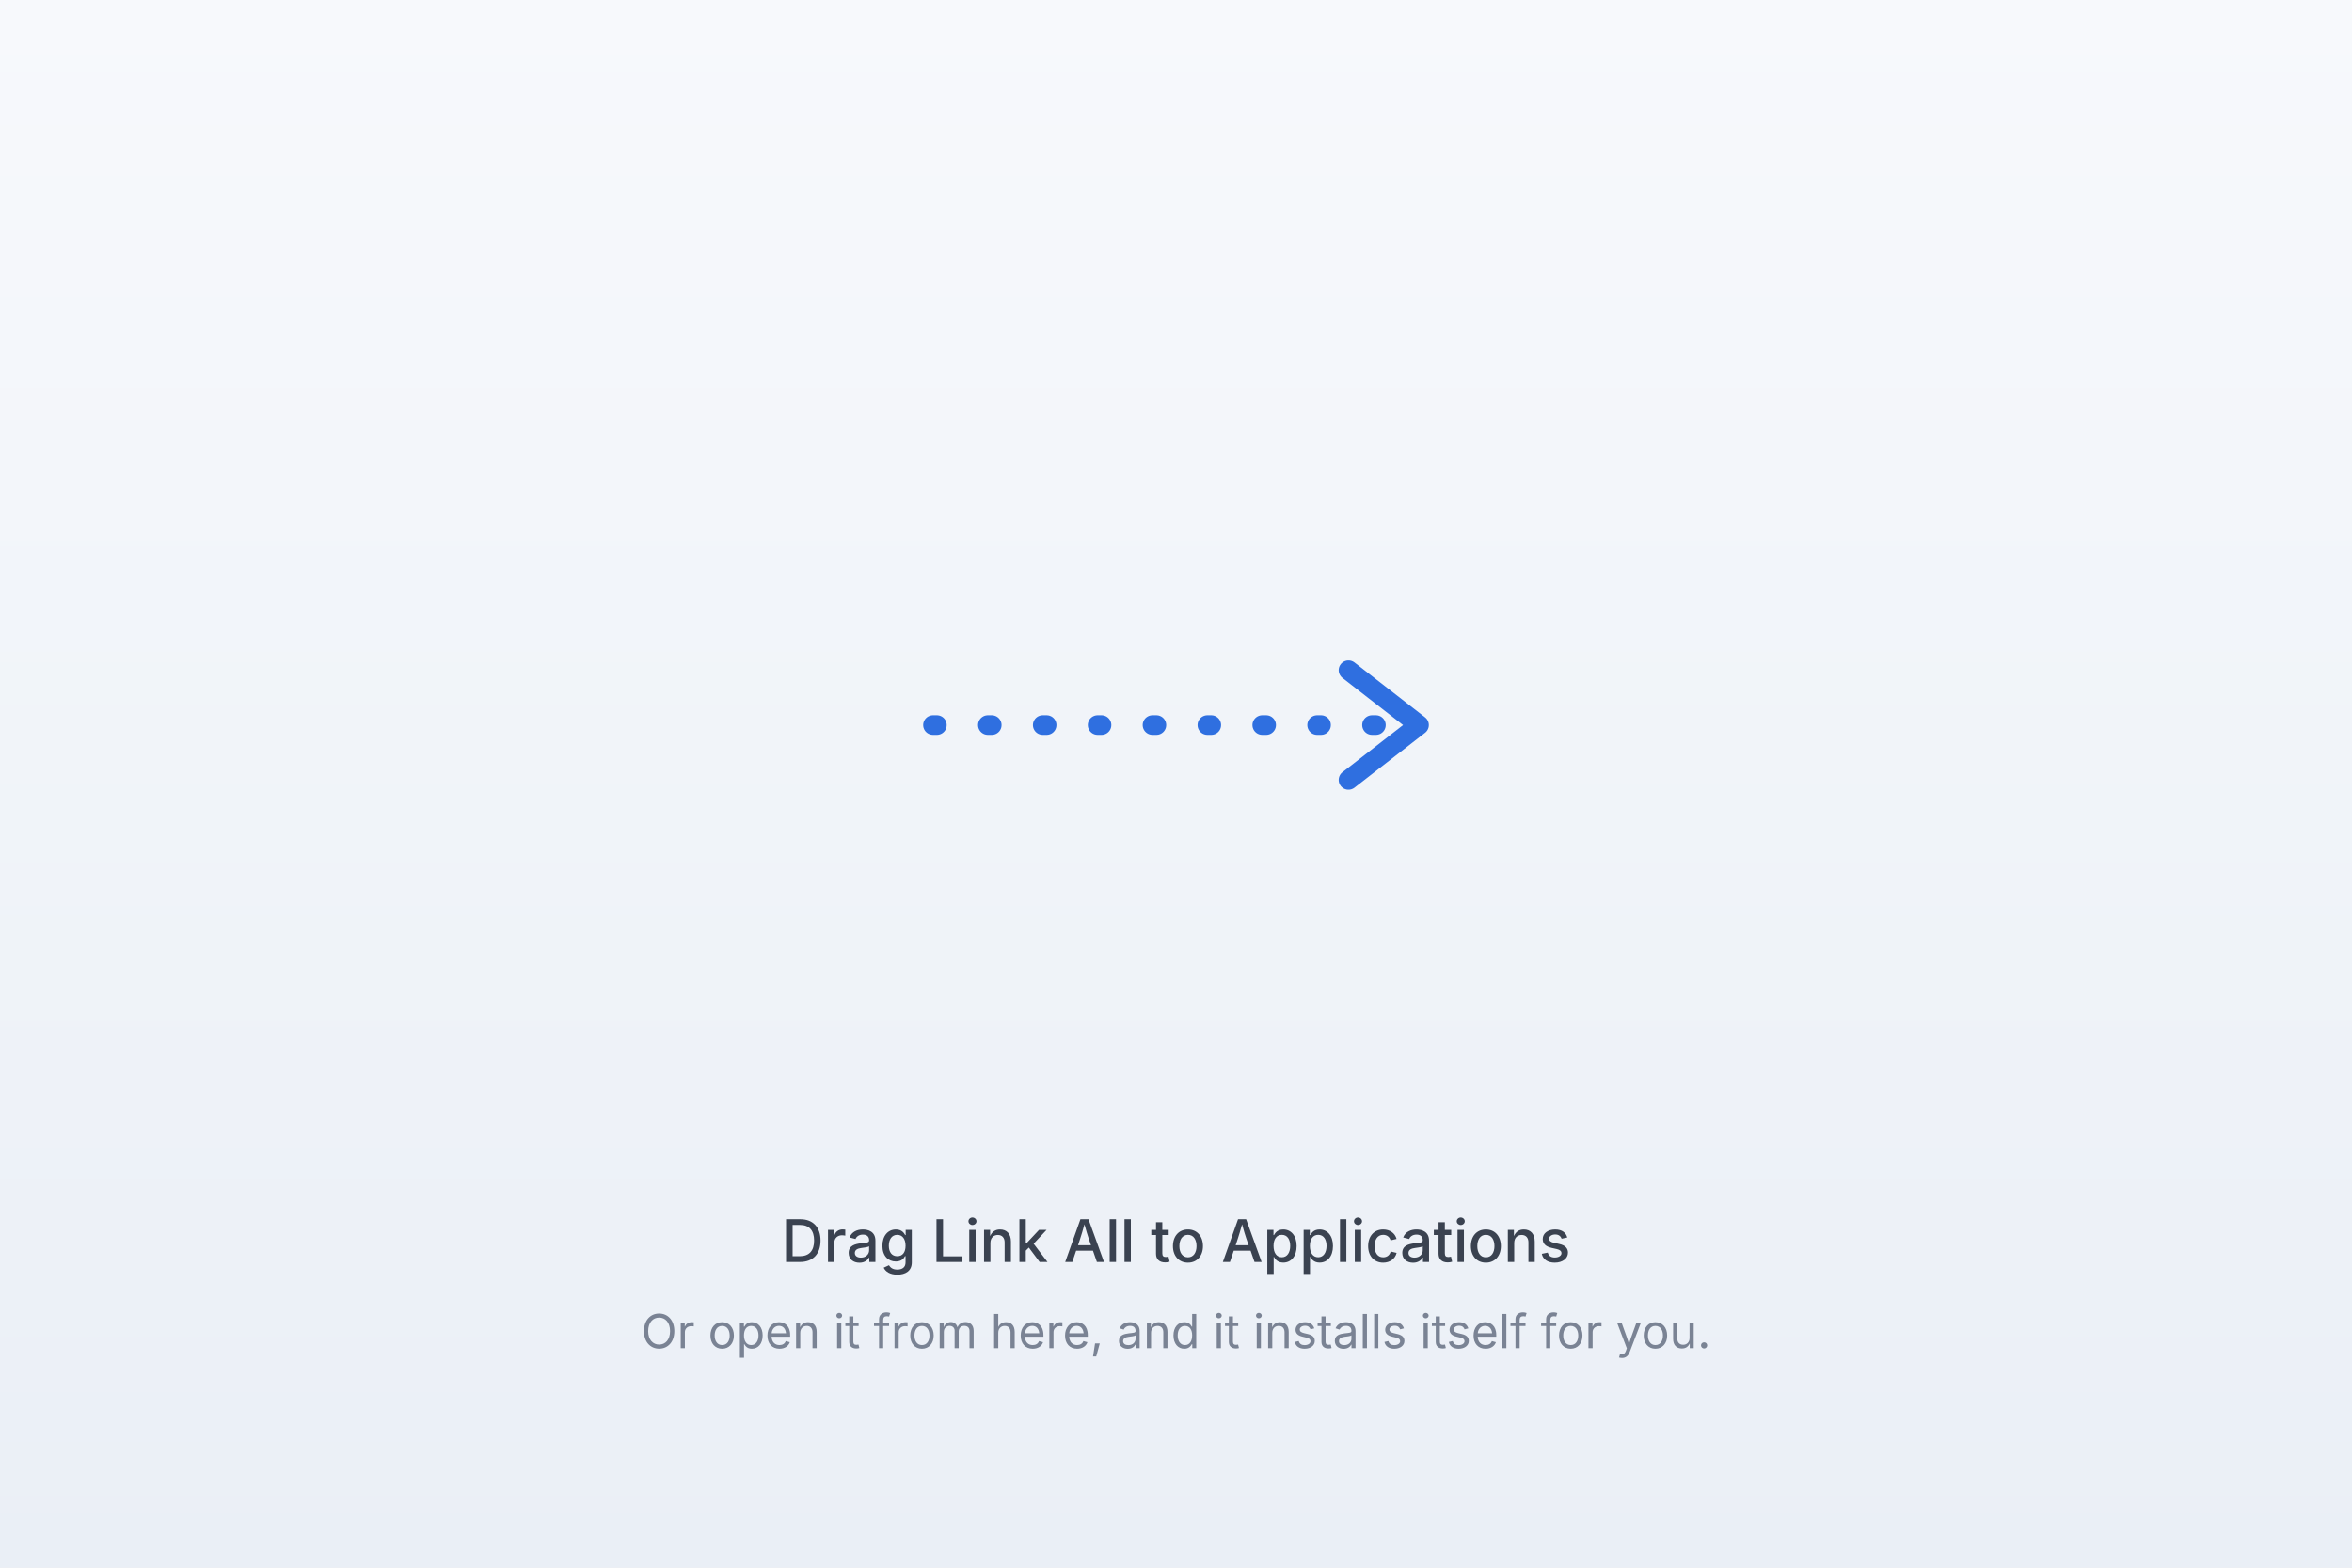
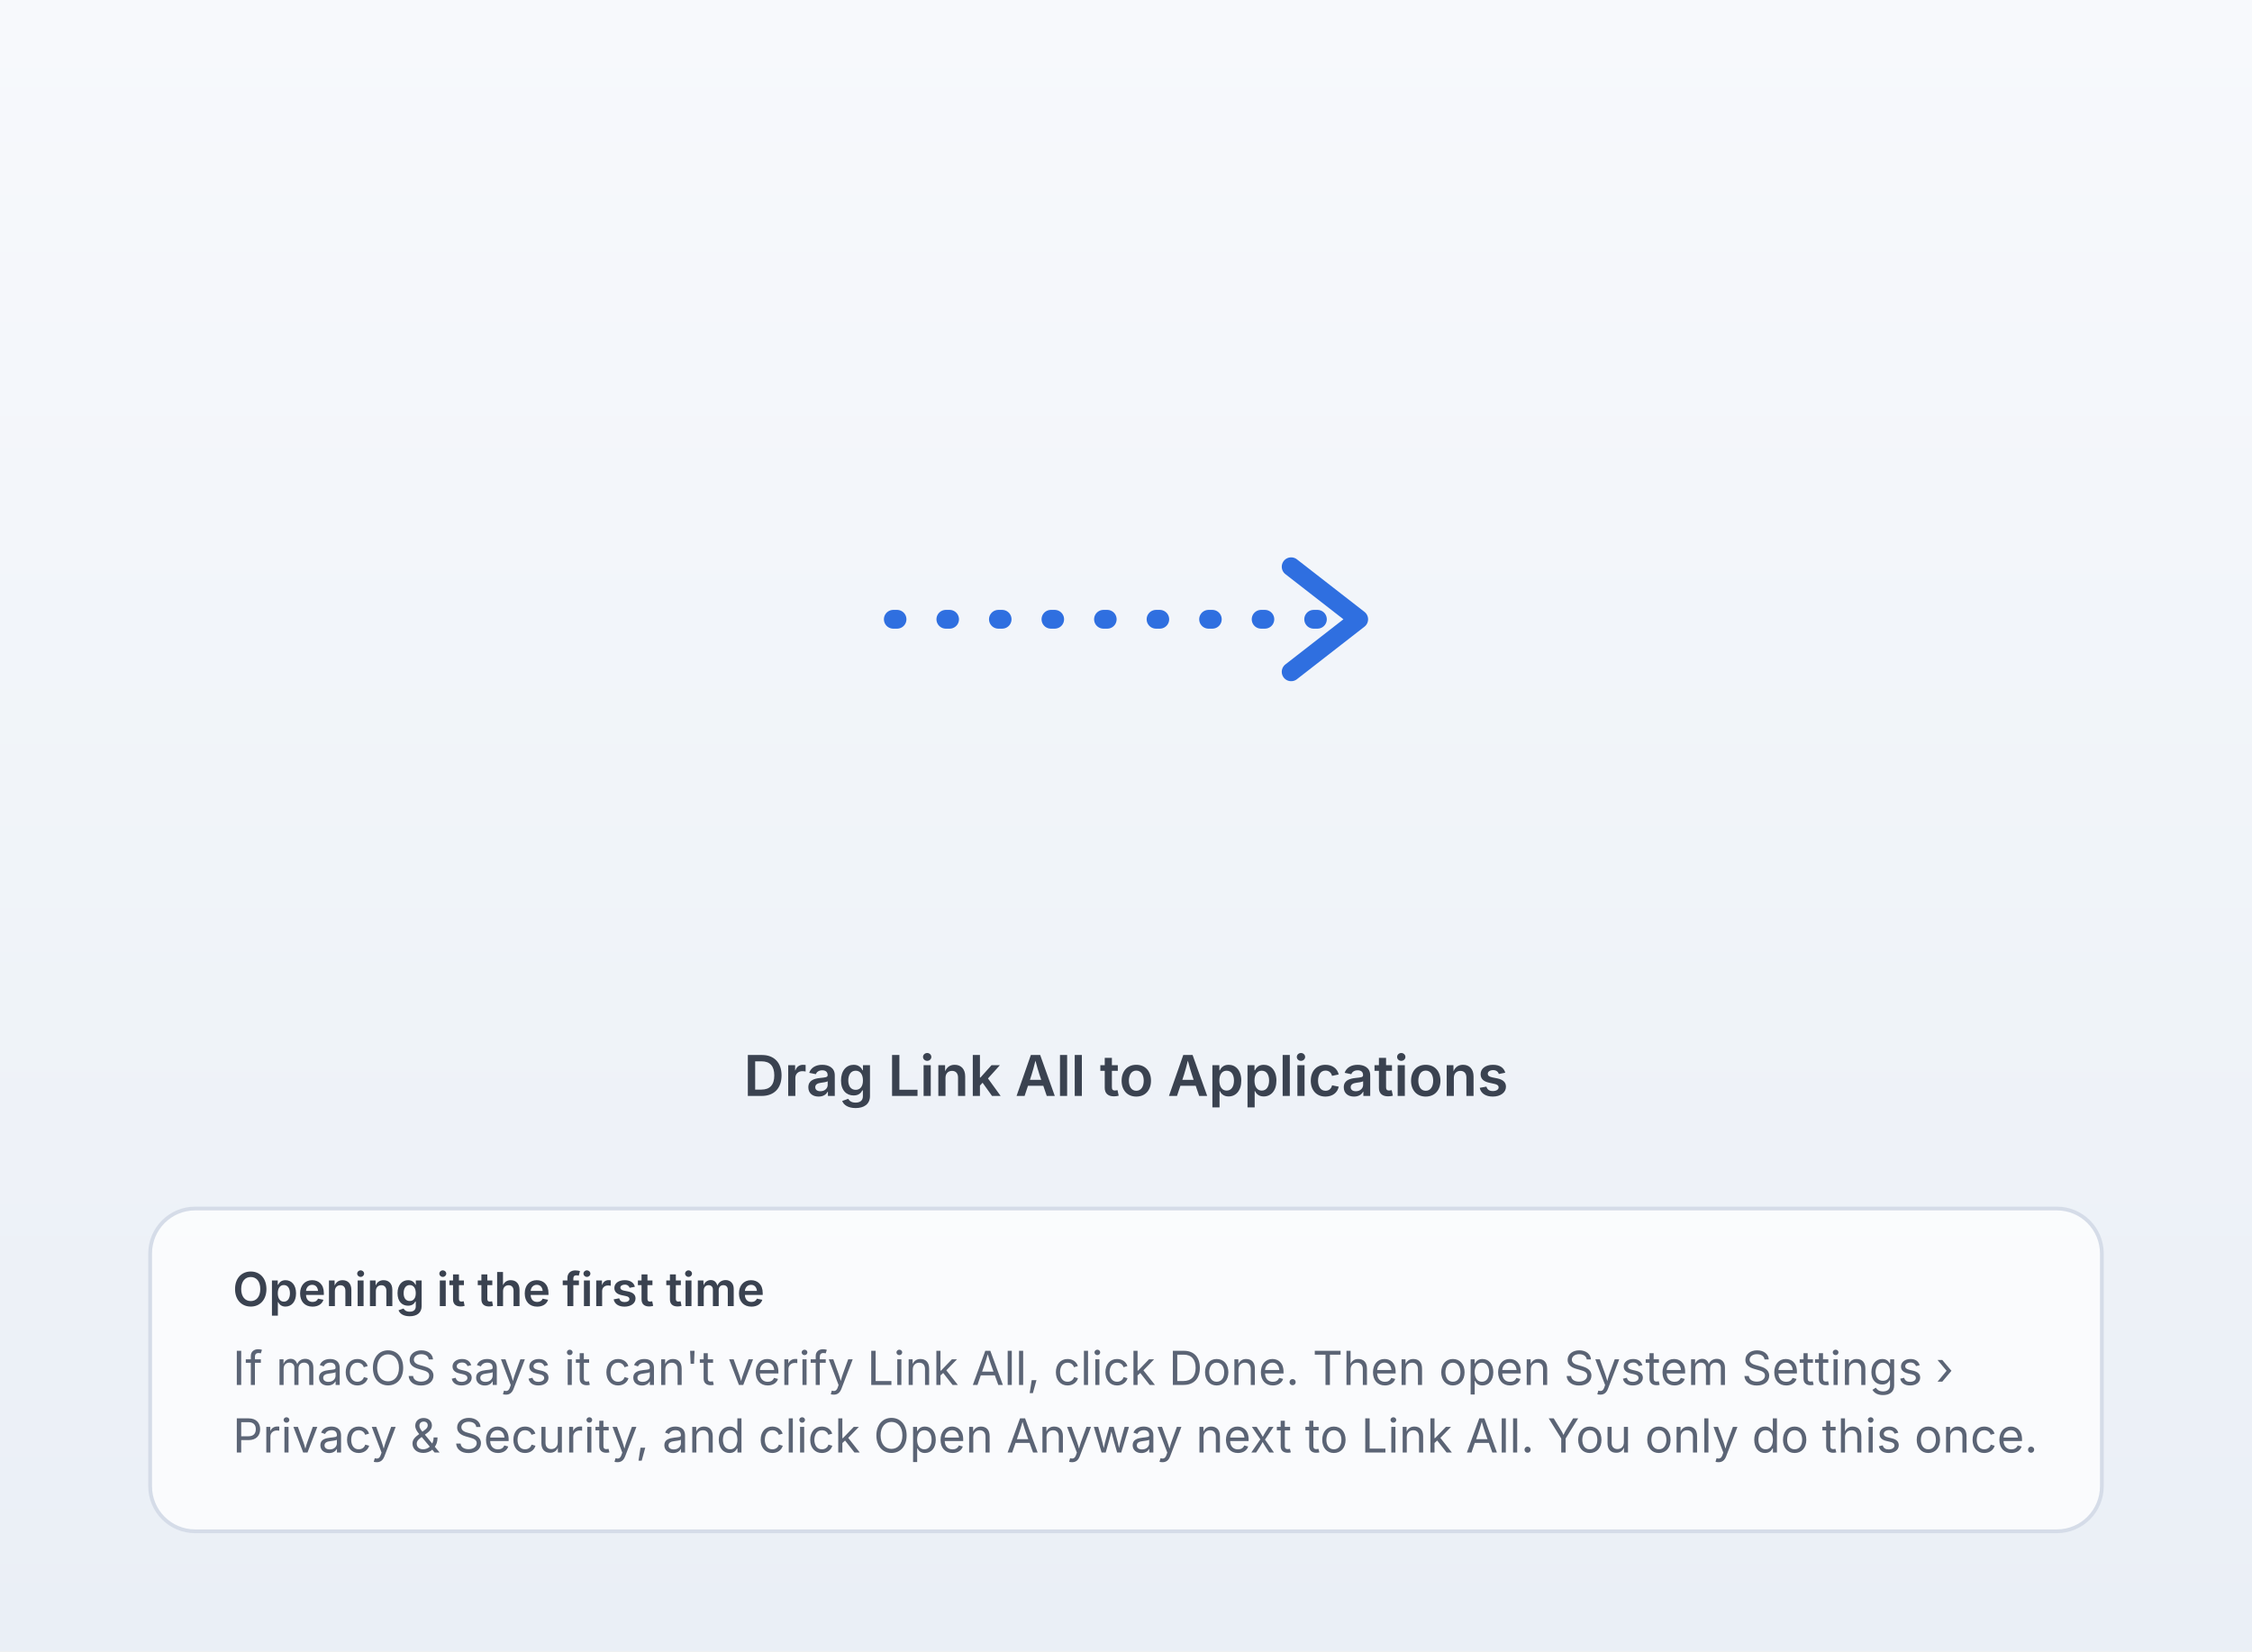
- <svg xmlns="http://www.w3.org/2000/svg" width="600" height="400" viewBox="0 0 600 400">
+ <svg xmlns="http://www.w3.org/2000/svg" width="600" height="440" viewBox="0 0 600 440">
  <defs>
    <linearGradient id="bg" x1="0" y1="0" x2="0" y2="1">
      <stop offset="0" stop-color="#f7f9fc" />
      <stop offset="1" stop-color="#eaeff6" />
    </linearGradient>
  </defs>
-   <rect width="600" height="400" fill="url(#bg)" />
+   <rect width="600" height="440" fill="url(#bg)" />
  <g fill="none" stroke="#2f6fe0" stroke-width="5" stroke-linecap="round" stroke-linejoin="round">
-     <path d="M238 185 H352" stroke-dasharray="1 13" />
-     <path d="M344 171 L362 185 L344 199" />
+     <path d="M238 165 H352" stroke-dasharray="1 13" />
+     <path d="M344 151 L362 165 L344 179" />
  </g>
-   <text x="300" y="322" text-anchor="middle" font-family="-apple-system, 'SF Pro Text', 'Helvetica Neue', sans-serif" font-size="15" font-weight="500" fill="#3a4250">Drag Link All to Applications</text>
-   <text x="300" y="344" text-anchor="middle" font-family="-apple-system, 'SF Pro Text', 'Helvetica Neue', sans-serif" font-size="12" fill="#7a8394">Or open it from here, and it installs itself for you.</text>
+   <text x="300" y="292" text-anchor="middle" font-family="-apple-system, 'SF Pro Text', 'Helvetica Neue', sans-serif" font-size="15" font-weight="600" fill="#3a4250">Drag Link All to Applications</text>
+   <rect x="40" y="322" width="520" height="86" rx="12" fill="#ffffff" fill-opacity="0.75" stroke="#d5dce8" />
+   <text font-family="-apple-system, 'SF Pro Text', 'Helvetica Neue', sans-serif" font-size="12.5" fill="#3a4250">
+     <tspan x="62" y="348" font-weight="600">Opening it the first time</tspan>
+     <tspan x="62" y="369" fill="#5b6475">If macOS says it can't verify Link All, click Done. Then open System Settings ›</tspan>
+     <tspan x="62" y="387" fill="#5b6475">Privacy &amp; Security, and click Open Anyway next to Link All. You only do this once.</tspan>
+   </text>
</svg>
